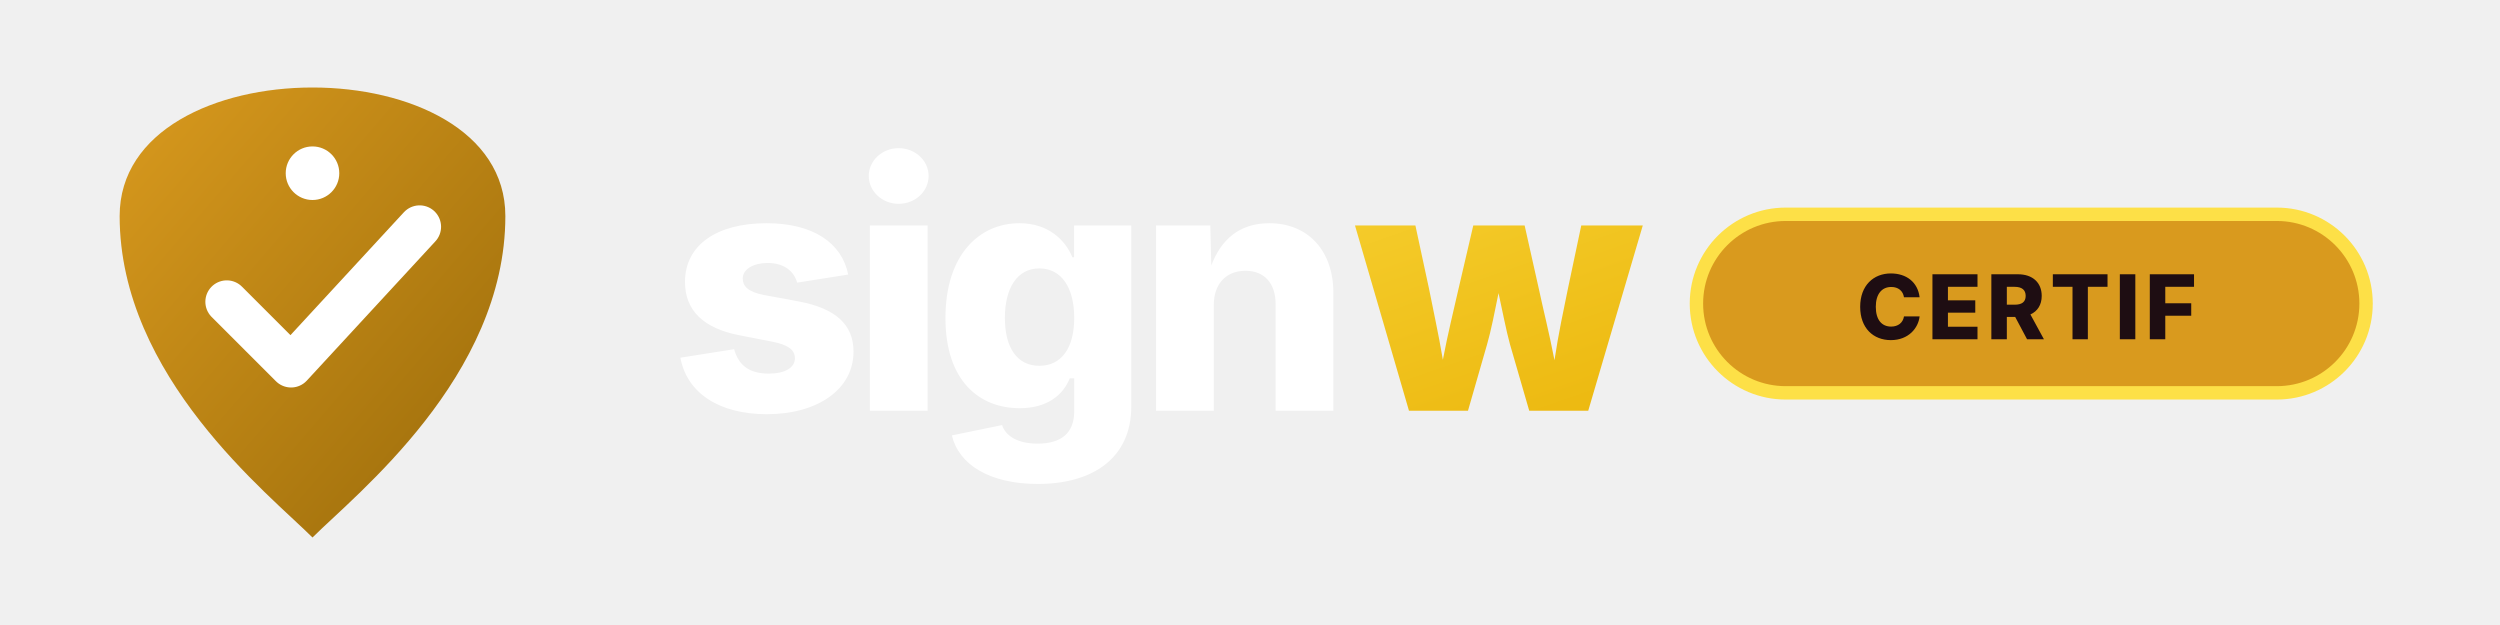
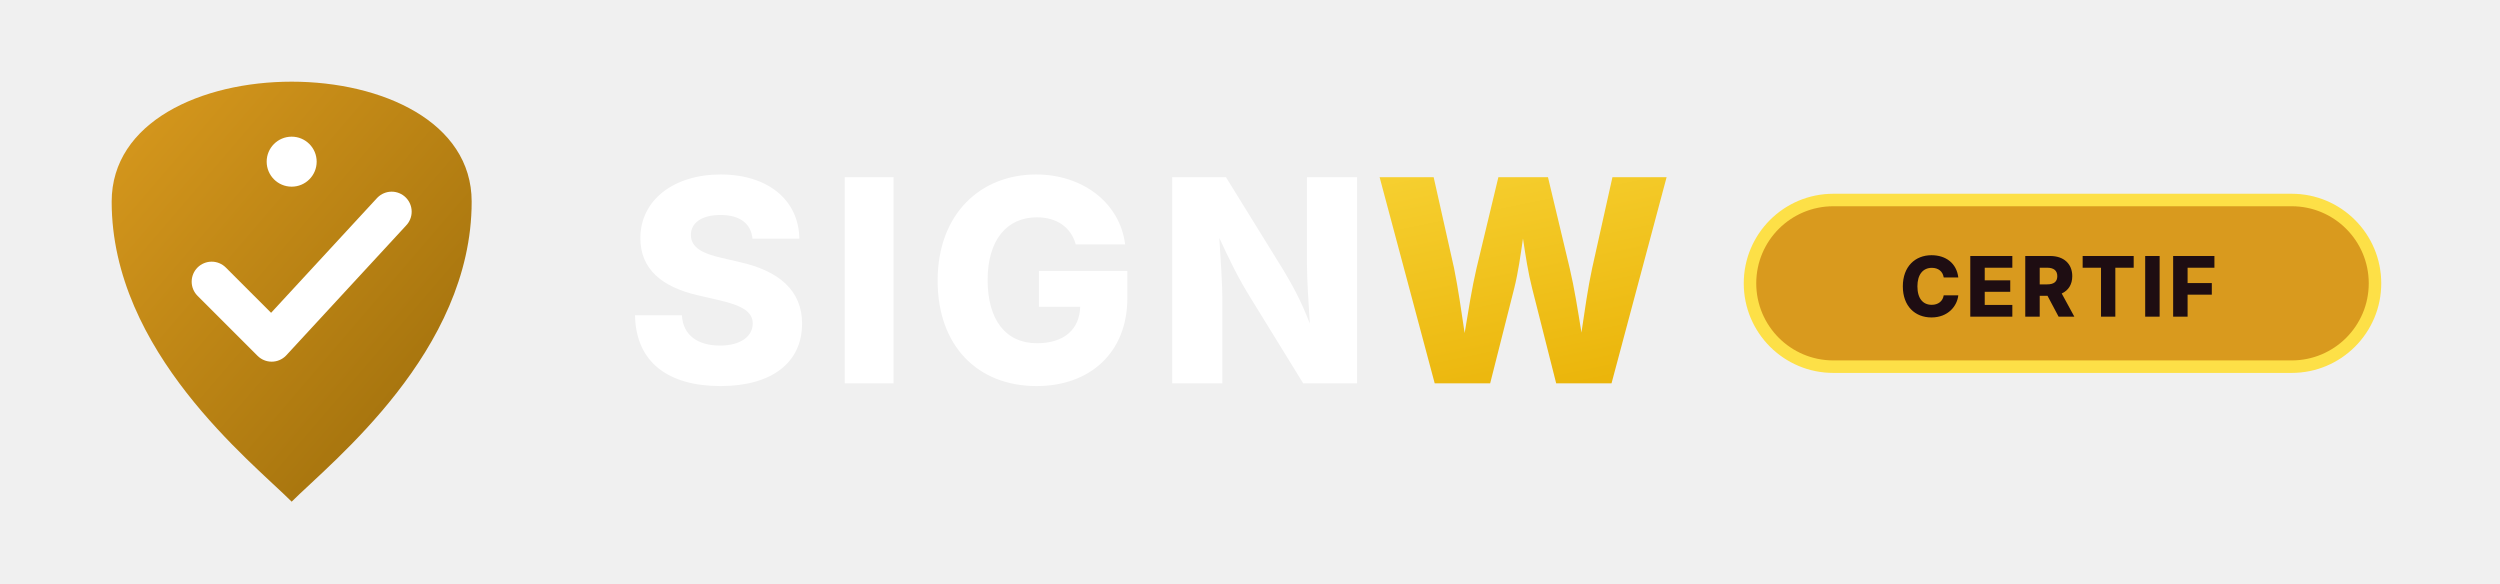
- <svg xmlns="http://www.w3.org/2000/svg" viewBox="0 0 280 70" width="280" height="70">
+ <svg xmlns="http://www.w3.org/2000/svg" viewBox="0 0 300 70" width="300" height="70">
  <defs>
    <linearGradient id="shieldGradWhite" x1="0%" y1="0%" x2="100%" y2="100%">
      <stop offset="0%" stop-color="#D99A1E" />
      <stop offset="100%" stop-color="#9A6B0A" />
    </linearGradient>
    <linearGradient id="goldTextGrad" x1="0%" y1="0%" x2="100%" y2="100%">
      <stop offset="0%" stop-color="#FDE047" />
      <stop offset="100%" stop-color="#EAB308" />
    </linearGradient>
  </defs>
  <g transform="translate(5, 5) scale(0.6)">
    <path d="M50 8 C68 8, 86 16, 86 32 C86 62, 58 84, 50 92 C42 84, 14 62, 14 32 C14 16, 32 8, 50 8 Z" fill="url(#shieldGradWhite)" />
    <path d="M34 48 L46 60 L70 34" fill="none" stroke="#FFFFFF" stroke-width="8" stroke-linecap="round" stroke-linejoin="round" />
    <circle cx="50" cy="24" r="5" fill="#FFFFFF" />
  </g>
-   <text x="75" y="46" font-family="'Plus Jakarta Sans', system-ui, -apple-system, sans-serif" font-weight="800" font-size="38" fill="#FFFFFF" letter-spacing="-1.5">sign<tspan fill="url(#goldTextGrad)">w</tspan>
+   <text x="75" y="46" font-family="'Plus Jakarta Sans', system-ui, -apple-system, sans-serif" font-weight="800" font-size="34" fill="#FFFFFF" letter-spacing="2">SIGN<tspan fill="url(#goldTextGrad)">W</tspan>
  </text>
-   <rect x="190" y="24" width="75" height="20" rx="10" fill="#D99A1E" stroke="#FDE047" stroke-width="1.5" />
-   <text x="227" y="38" font-family="'Inter', system-ui, sans-serif" font-size="10" font-weight="800" fill="#1E0D12" text-anchor="middle" letter-spacing="0.5">CERTIF</text>
+   <rect x="210" y="24" width="75" height="20" rx="10" fill="#D99A1E" stroke="#FDE047" stroke-width="1.5" />
+   <text x="247" y="38" font-family="'Inter', system-ui, sans-serif" font-size="10" font-weight="800" fill="#1E0D12" text-anchor="middle" letter-spacing="0.5">CERTIF</text>
</svg>
